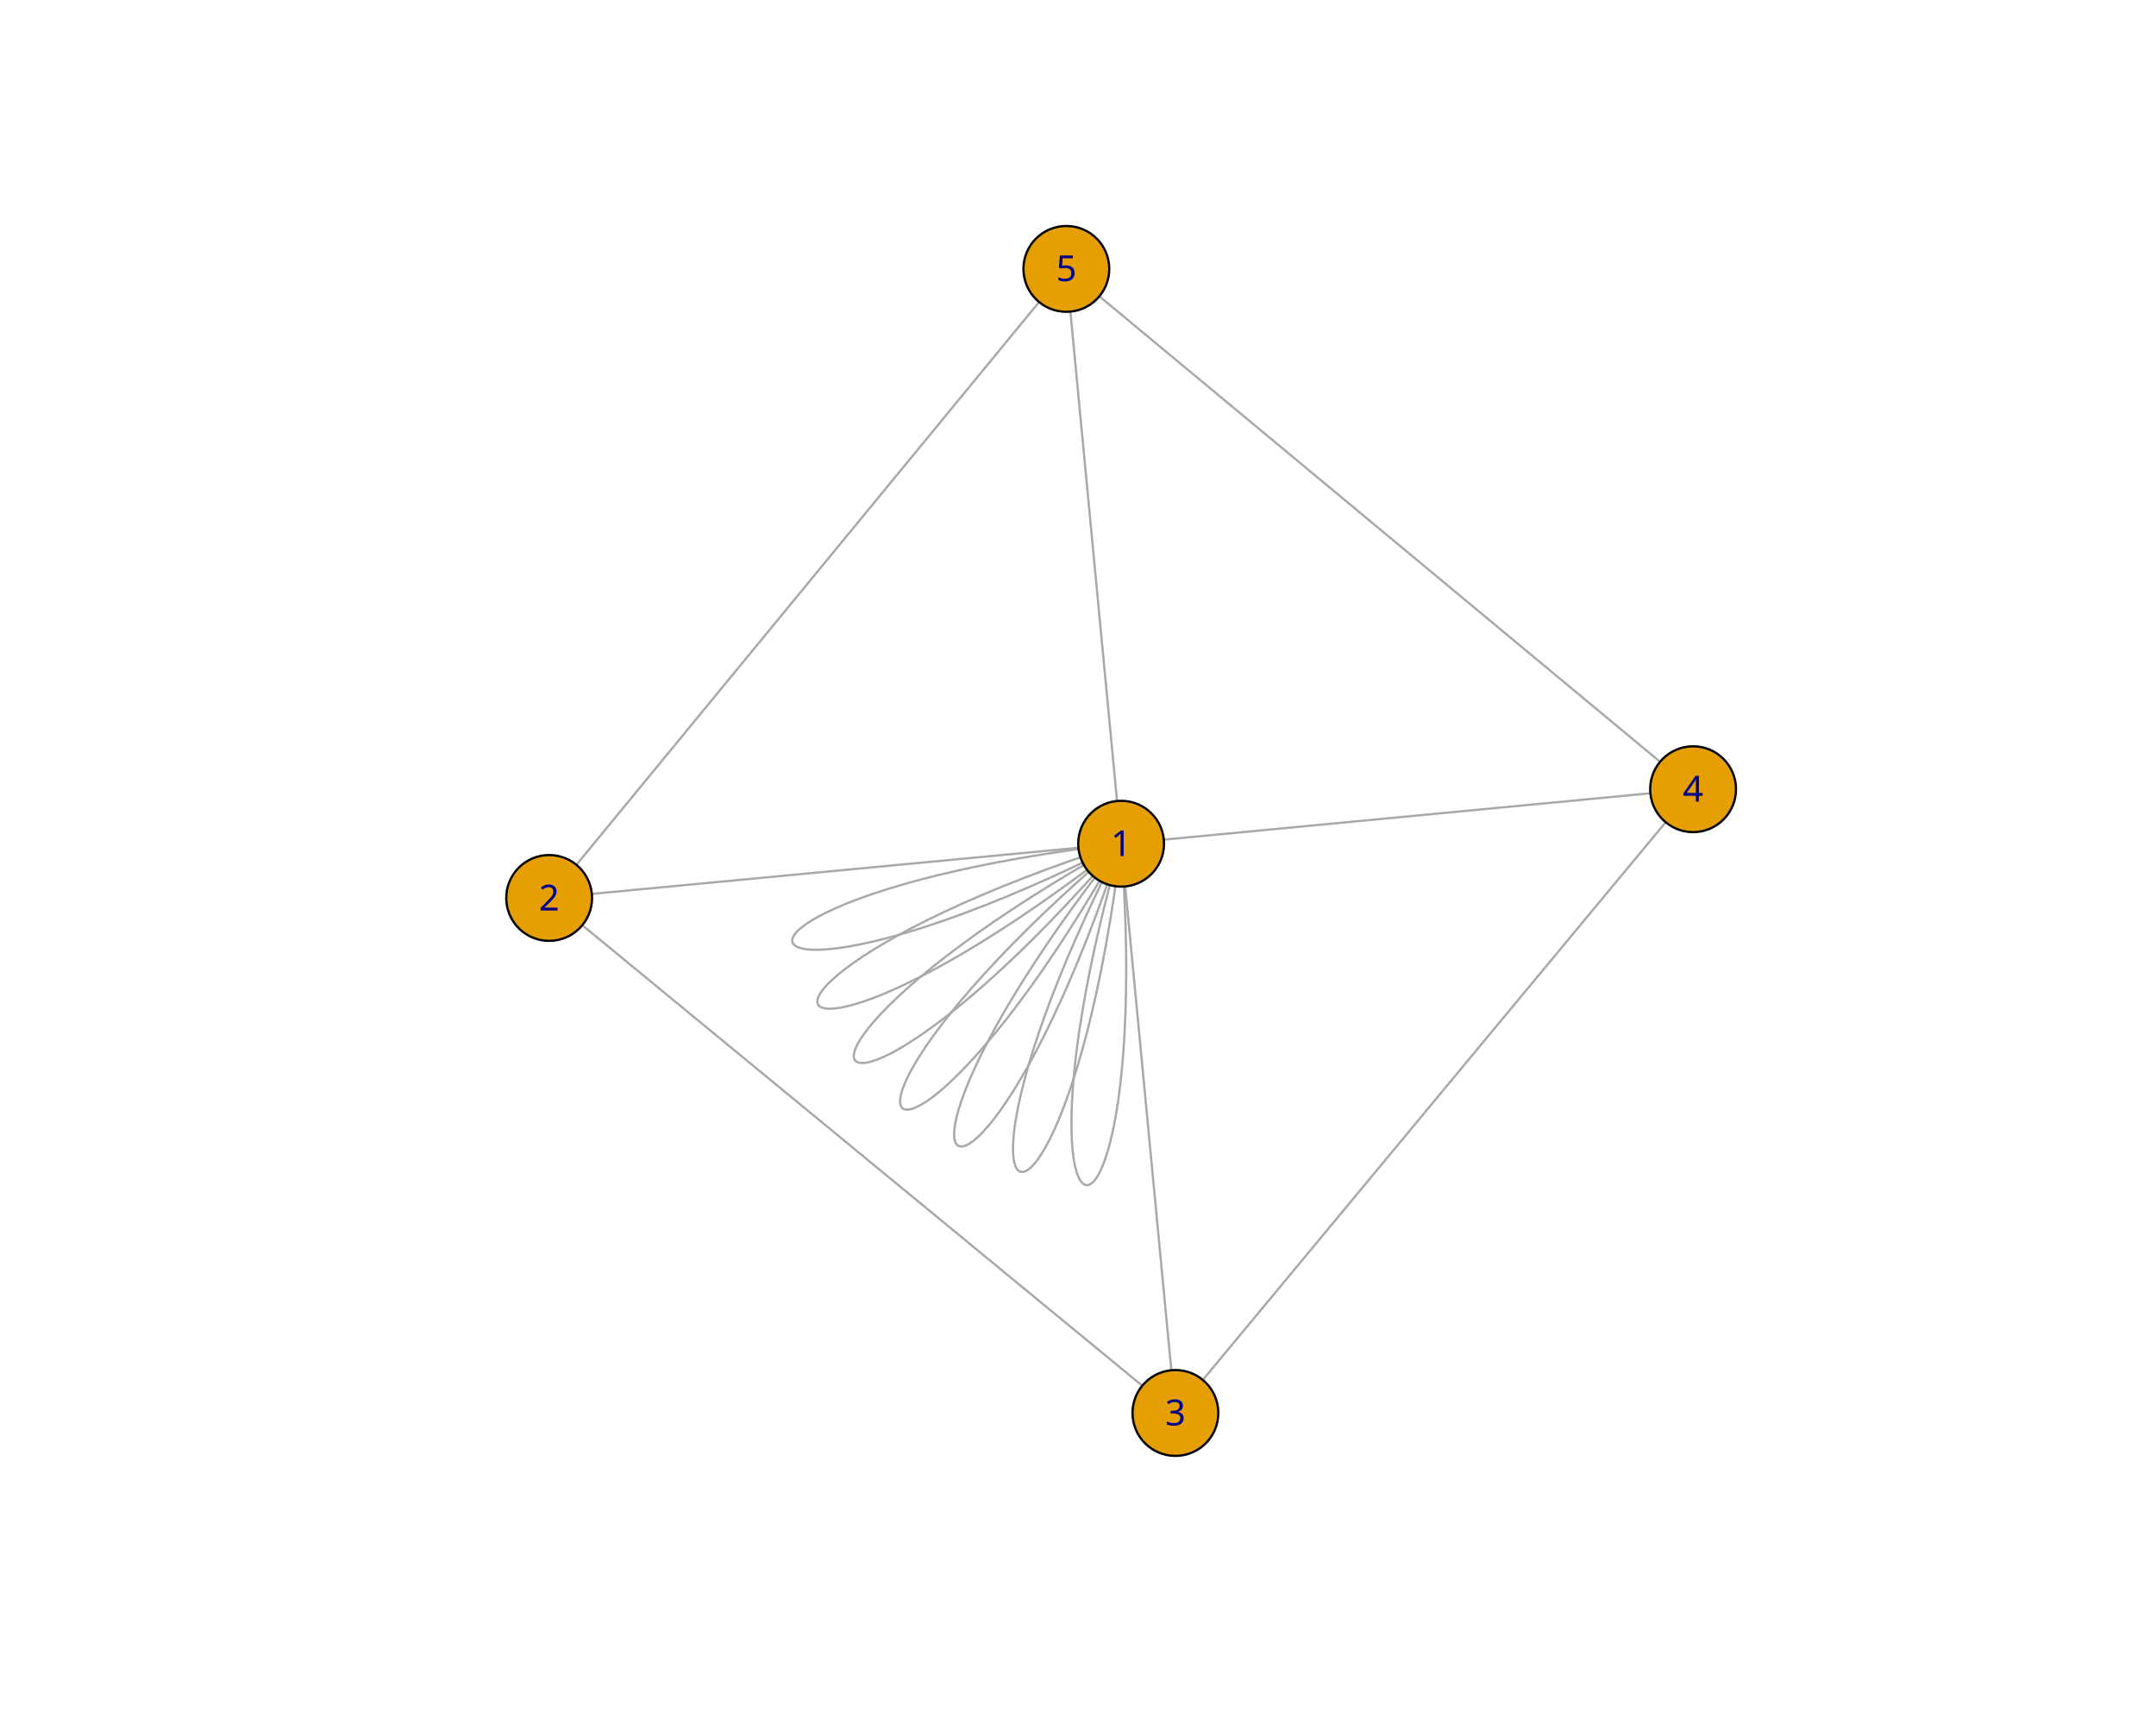
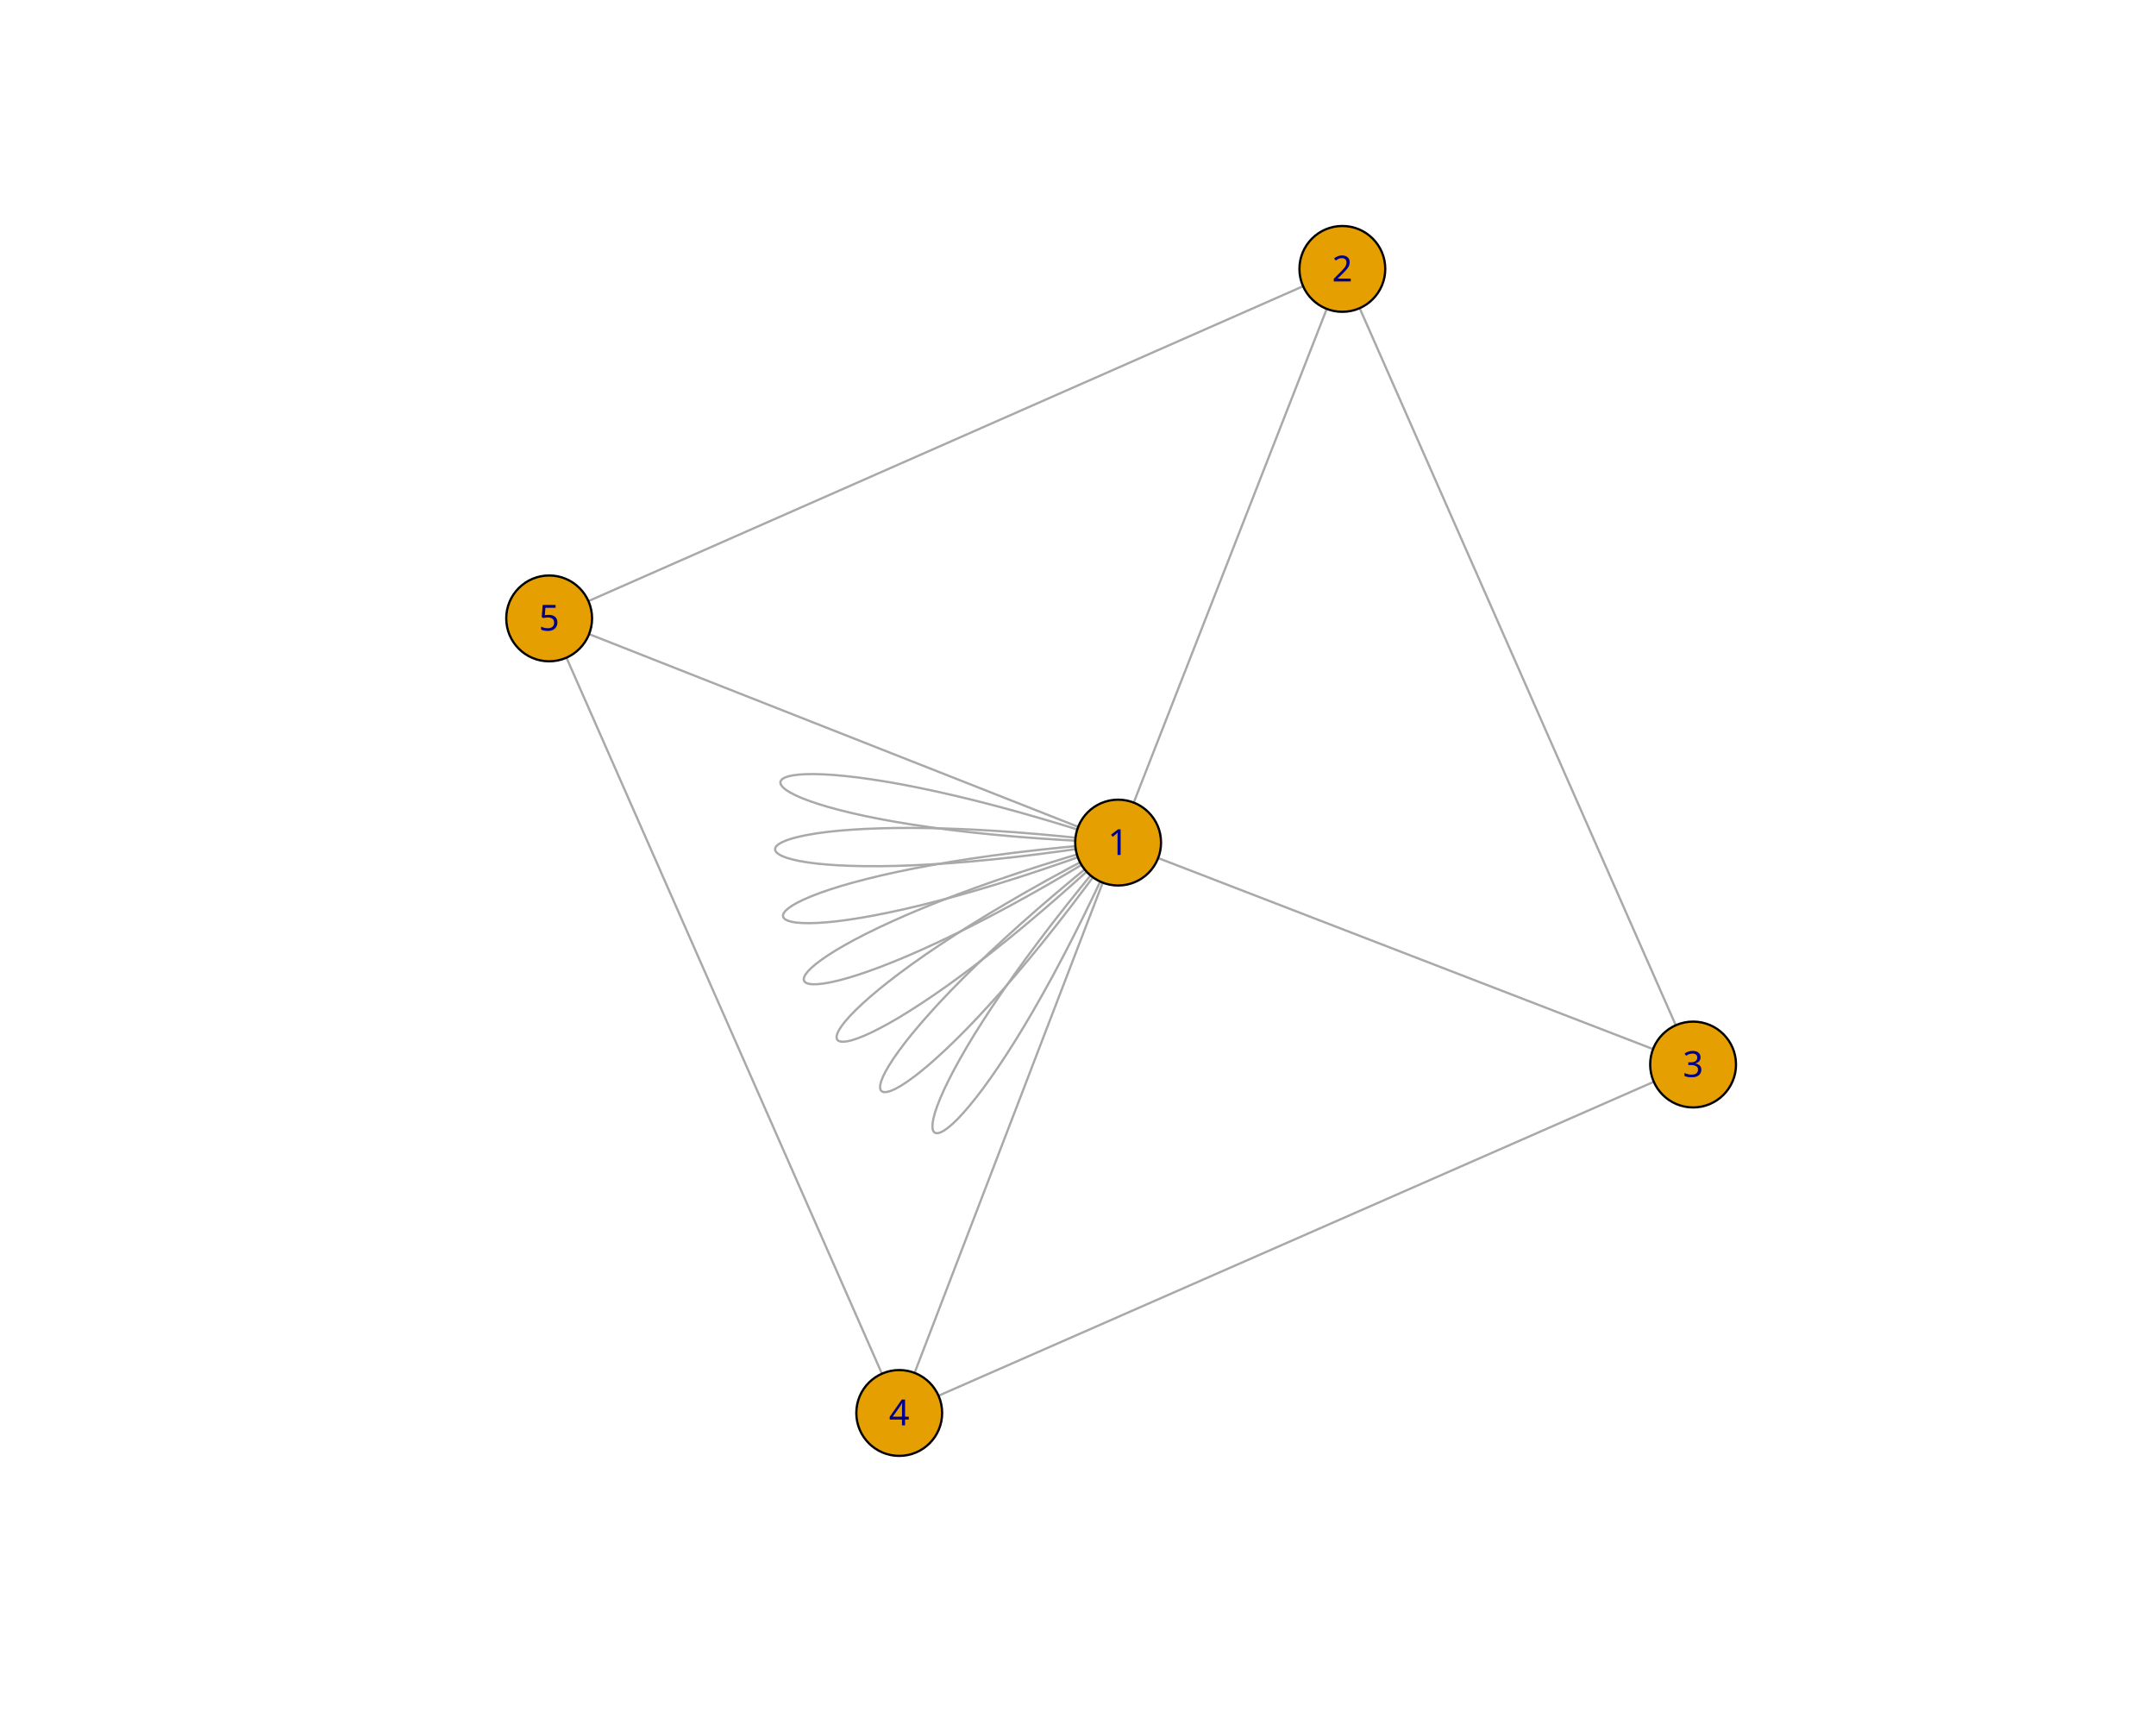
<svg xmlns="http://www.w3.org/2000/svg" class="svglite" data-engine-version="2.0" width="720.00pt" height="576.00pt" viewBox="0 0 720.00 576.00">
  <defs>
    <style type="text/css">
    .svglite line, .svglite polyline, .svglite polygon, .svglite path, .svglite rect, .svglite circle {
      fill: none;
      stroke: #000000;
      stroke-linecap: round;
      stroke-linejoin: round;
      stroke-miterlimit: 10.00;
    }
  </style>
  </defs>
  <rect width="100%" height="100%" style="stroke: none; fill: #FFFFFF;" />
  <defs>
    <clipPath id="cpMC4wMHw3MjAuMDB8MC4wMHw1NzYuMDA=">
      <rect x="0.00" y="0.00" width="720.00" height="576.00" />
    </clipPath>
  </defs>
  <g clip-path="url(#cpMC4wMHw3MjAuMDB8MC4wMHw1NzYuMDA=)">
</g>
  <defs>
    <clipPath id="cpNTkuMDR8Njg5Ljc2fDU5LjA0fDUwMi41Ng==">
      <rect x="59.04" y="59.04" width="630.72" height="443.52" />
    </clipPath>
  </defs>
  <g clip-path="url(#cpNTkuMDR8Njg5Ljc2fDU5LjA0fDUwMi41Ng==)">
-     <polygon points="374.40,281.73 366.08,285.86 358.06,289.70 350.35,293.24 342.96,296.51 335.88,299.50 329.12,302.22 322.69,304.69 316.57,306.91 310.79,308.88 305.33,310.63 300.20,312.15 295.41,313.45 290.95,314.54 286.84,315.42 283.06,316.12 279.62,316.63 276.53,316.96 273.79,317.12 271.40,317.13 269.36,316.97 267.68,316.68 266.35,316.24 265.39,315.67 264.78,314.99 264.54,314.19 264.67,313.28 265.17,312.28 266.03,311.19 267.28,310.01 268.90,308.76 270.90,307.45 273.28,306.08 276.04,304.66 279.19,303.20 282.73,301.70 286.66,300.18 290.98,298.64 295.70,297.09 300.81,295.55 306.33,294.00 312.25,292.47 318.58,290.97 325.31,289.49 332.45,288.05 340.01,286.66 347.98,285.33 356.37,284.05 365.17,282.85 374.40,281.73 " style="stroke-width: 0.75; stroke: #A9A9A9; fill: none;" />
-     <polygon points="374.40,281.73 367.04,287.41 359.93,292.73 353.06,297.71 346.44,302.36 340.09,306.67 333.99,310.66 328.16,314.34 322.60,317.71 317.31,320.78 312.30,323.55 307.57,326.04 303.12,328.25 298.96,330.19 295.10,331.87 291.53,333.29 288.26,334.46 285.29,335.38 282.63,336.08 280.29,336.55 278.26,336.79 276.55,336.83 275.17,336.66 274.11,336.30 273.38,335.74 272.99,335.00 272.94,334.09 273.23,333.01 273.87,331.77 274.86,330.37 276.20,328.83 277.91,327.16 279.97,325.35 282.41,323.41 285.21,321.37 288.39,319.21 291.94,316.95 295.88,314.60 300.21,312.16 304.93,309.64 310.04,307.05 315.54,304.40 321.45,301.68 327.77,298.92 334.49,296.12 341.63,293.28 349.19,290.42 357.17,287.53 365.57,284.63 374.40,281.73 " style="stroke-width: 0.75; stroke: #A9A9A9; fill: none;" />
-     <polygon points="374.40,281.73 368.29,288.73 362.35,295.35 356.59,301.57 351.01,307.42 345.62,312.89 340.42,318.00 335.41,322.74 330.62,327.13 326.03,331.17 321.65,334.87 317.50,338.23 313.57,341.27 309.87,343.98 306.41,346.38 303.18,348.47 300.20,350.25 297.48,351.74 295.01,352.94 292.80,353.86 290.86,354.50 289.19,354.87 287.79,354.97 286.69,354.82 285.86,354.42 285.34,353.77 285.11,352.89 285.18,351.77 285.57,350.43 286.27,348.87 287.28,347.09 288.63,345.11 290.30,342.94 292.31,340.57 294.66,338.01 297.36,335.28 300.40,332.37 303.81,329.29 307.58,326.05 311.71,322.66 316.21,319.13 321.10,315.45 326.37,311.63 332.02,307.69 338.07,303.63 344.52,299.45 351.37,295.17 358.63,290.78 366.31,286.30 374.40,281.73 " style="stroke-width: 0.75; stroke: #A9A9A9; fill: none;" />
-     <polygon points="374.40,281.73 369.78,289.79 365.24,297.44 360.80,304.67 356.47,311.49 352.25,317.91 348.15,323.93 344.17,329.56 340.32,334.80 336.61,339.66 333.04,344.14 329.62,348.25 326.36,352.00 323.26,355.38 320.33,358.41 317.58,361.08 315.00,363.42 312.62,365.41 310.43,367.07 308.44,368.40 306.66,369.40 305.10,370.09 303.75,370.47 302.64,370.53 301.75,370.30 301.11,369.77 300.71,368.94 300.57,367.83 300.68,366.44 301.06,364.78 301.72,362.84 302.65,360.64 303.86,358.17 305.37,355.46 307.18,352.49 309.29,349.28 311.71,345.83 314.45,342.15 317.51,338.24 320.90,334.11 324.63,329.76 328.70,325.20 333.13,320.43 337.90,315.47 343.04,310.30 348.55,304.95 354.44,299.41 360.70,293.69 367.36,287.79 374.40,281.73 " style="stroke-width: 0.75; stroke: #A9A9A9; fill: none;" />
-     <polygon points="374.40,281.73 371.44,290.54 368.48,298.92 365.54,306.88 362.63,314.42 359.74,321.54 356.89,328.24 354.08,334.54 351.33,340.43 348.64,345.92 346.02,351.01 343.47,355.71 341.00,360.02 338.62,363.94 336.33,367.48 334.16,370.65 332.09,373.44 330.14,375.86 328.32,377.91 326.63,379.60 325.08,380.94 323.68,381.92 322.43,382.55 321.35,382.83 320.44,382.77 319.70,382.38 319.15,381.65 318.79,380.59 318.63,379.20 318.68,377.49 318.94,375.46 319.43,373.12 320.14,370.47 321.09,367.51 322.28,364.25 323.72,360.69 325.43,356.84 327.39,352.69 329.63,348.26 332.16,343.55 334.96,338.55 338.07,333.28 341.47,327.75 345.19,321.94 349.22,315.87 353.58,309.54 358.27,302.96 363.30,296.13 368.67,289.05 374.40,281.73 " style="stroke-width: 0.75; stroke: #A9A9A9; fill: none;" />
-     <polygon points="374.40,281.73 373.22,290.95 371.95,299.75 370.62,308.13 369.23,316.09 367.79,323.63 366.30,330.77 364.78,337.49 363.23,343.81 361.66,349.71 360.08,355.22 358.50,360.33 356.92,365.03 355.35,369.35 353.80,373.27 352.28,376.79 350.80,379.93 349.36,382.69 347.97,385.06 346.65,387.05 345.39,388.66 344.20,389.89 343.11,390.75 342.10,391.24 341.19,391.36 340.39,391.12 339.71,390.51 339.15,389.54 338.73,388.21 338.44,386.53 338.30,384.49 338.32,382.09 338.50,379.35 338.85,376.27 339.39,372.84 340.11,369.06 341.03,364.95 342.15,360.50 343.48,355.72 345.03,350.60 346.81,345.16 348.83,339.38 351.09,333.29 353.60,326.87 356.37,320.13 359.41,313.07 362.73,305.70 366.32,298.02 370.21,290.03 374.40,281.73 " style="stroke-width: 0.75; stroke: #A9A9A9; fill: none;" />
-     <polygon points="374.40,281.73 375.04,291.00 375.52,299.88 375.85,308.36 376.04,316.44 376.10,324.12 376.03,331.41 375.85,338.30 375.56,344.79 375.18,350.89 374.70,356.60 374.14,361.92 373.51,366.85 372.82,371.38 372.06,375.53 371.26,379.28 370.42,382.65 369.54,385.63 368.65,388.23 367.73,390.44 366.81,392.26 365.89,393.71 364.99,394.76 364.09,395.44 363.23,395.74 362.40,395.65 361.61,395.19 360.87,394.35 360.19,393.13 359.58,391.53 359.05,389.56 358.60,387.21 358.24,384.48 357.99,381.39 357.84,377.92 357.81,374.08 357.91,369.86 358.14,365.28 358.51,360.33 359.04,355.01 359.72,349.32 360.57,343.27 361.60,336.85 362.81,330.06 364.21,322.91 365.82,315.40 367.63,307.52 369.66,299.28 371.91,290.68 374.40,281.73 " style="stroke-width: 0.75; stroke: #A9A9A9; fill: none;" />
-     <line x1="360.14" y1="283.08" x2="197.65" y2="298.48" style="stroke-width: 0.75; stroke: #A9A9A9;" />
-     <line x1="194.46" y1="308.94" x2="381.46" y2="462.71" style="stroke-width: 0.75; stroke: #A9A9A9;" />
-     <line x1="375.76" y1="295.99" x2="391.17" y2="457.55" style="stroke-width: 0.75; stroke: #A9A9A9;" />
-     <line x1="388.67" y1="280.37" x2="551.15" y2="264.88" style="stroke-width: 0.75; stroke: #A9A9A9;" />
-     <line x1="554.38" y1="254.38" x2="367.13" y2="98.94" style="stroke-width: 0.75; stroke: #A9A9A9;" />
-     <line x1="373.04" y1="267.47" x2="357.46" y2="104.05" style="stroke-width: 0.75; stroke: #A9A9A9;" />
-     <line x1="401.68" y1="460.78" x2="556.26" y2="274.55" style="stroke-width: 0.75; stroke: #A9A9A9;" />
-     <line x1="192.49" y1="288.77" x2="347.01" y2="100.86" style="stroke-width: 0.75; stroke: #A9A9A9;" />
-     <circle cx="374.40" cy="281.73" r="14.33" style="stroke-width: 0.75; fill: #E69F00;" />
-     <circle cx="183.39" cy="299.84" r="14.33" style="stroke-width: 0.75; fill: #E69F00;" />
-     <circle cx="392.53" cy="471.81" r="14.33" style="stroke-width: 0.75; fill: #E69F00;" />
-     <circle cx="565.41" cy="263.53" r="14.33" style="stroke-width: 0.75; fill: #E69F00;" />
-     <circle cx="356.11" cy="89.79" r="14.33" style="stroke-width: 0.75; fill: #E69F00;" />
+     <polygon points="373.40,281.35 364.15,280.97 355.31,280.50 346.88,279.95 338.84,279.33 331.21,278.64 323.97,277.89 317.13,277.09 310.69,276.23 304.64,275.34 298.99,274.41 293.73,273.45 288.86,272.47 284.39,271.47 280.30,270.47 276.60,269.46 273.29,268.46 270.36,267.47 267.82,266.50 265.66,265.55 263.89,264.63 262.49,263.76 261.48,262.92 260.85,262.14 260.59,261.41 260.71,260.75 261.20,260.16 262.07,259.65 263.31,259.22 264.92,258.88 266.91,258.64 269.26,258.50 271.98,258.48 275.07,258.57 278.52,258.78 282.34,259.13 286.52,259.61 291.06,260.24 295.97,261.01 301.23,261.94 306.85,263.04 312.83,264.31 319.17,265.75 325.86,267.37 332.91,269.19 340.30,271.20 348.05,273.42 356.15,275.84 364.60,278.48 373.40,281.35 " style="stroke-width: 0.75; stroke: #A9A9A9; fill: none;" />
+     <polygon points="373.40,281.35 364.26,282.79 355.50,284.07 347.12,285.18 339.12,286.15 331.50,286.97 324.25,287.66 317.39,288.21 310.90,288.63 304.80,288.94 299.07,289.14 293.73,289.23 288.76,289.22 284.18,289.12 279.97,288.94 276.15,288.68 272.71,288.35 269.64,287.95 266.96,287.50 264.66,286.99 262.74,286.44 261.20,285.85 260.04,285.23 259.26,284.59 258.87,283.93 258.86,283.26 259.22,282.58 259.98,281.91 261.11,281.25 262.62,280.60 264.52,279.97 266.80,279.38 269.46,278.82 272.51,278.30 275.94,277.83 279.75,277.42 283.94,277.08 288.52,276.80 293.48,276.60 298.83,276.48 304.55,276.45 310.67,276.52 317.16,276.69 324.04,276.97 331.31,277.37 338.96,277.89 346.99,278.54 355.41,279.33 364.21,280.26 373.40,281.35 " style="stroke-width: 0.75; stroke: #A9A9A9; fill: none;" />
+     <polygon points="373.40,281.35 364.72,284.55 356.38,287.52 348.38,290.26 340.73,292.78 333.41,295.08 326.45,297.17 319.82,299.06 313.55,300.75 307.62,302.25 302.05,303.57 296.82,304.70 291.95,305.67 287.44,306.48 283.28,307.12 279.48,307.62 276.04,307.97 272.95,308.18 270.23,308.26 267.88,308.21 265.89,308.05 264.26,307.78 263.01,307.40 262.12,306.92 261.60,306.35 261.46,305.69 261.69,304.96 262.29,304.15 263.27,303.28 264.63,302.34 266.37,301.36 268.49,300.33 270.99,299.26 273.87,298.15 277.14,297.02 280.80,295.87 284.84,294.71 289.28,293.54 294.10,292.37 299.32,291.20 304.93,290.05 310.94,288.92 317.34,287.81 324.14,286.74 331.34,285.70 338.95,284.71 346.95,283.78 355.36,282.90 364.18,282.09 373.40,281.35 " style="stroke-width: 0.75; stroke: #A9A9A9; fill: none;" />
+     <polygon points="373.40,281.35 365.52,286.19 357.92,290.74 350.62,295.00 343.61,298.97 336.89,302.66 330.46,306.08 324.34,309.23 318.52,312.11 313.00,314.75 307.79,317.13 302.89,319.27 298.31,321.18 294.04,322.85 290.09,324.30 286.46,325.53 283.15,326.55 280.17,327.36 277.52,327.97 275.20,328.39 273.22,328.62 271.57,328.67 270.26,328.55 269.30,328.25 268.68,327.79 268.41,327.18 268.49,326.41 268.92,325.50 269.71,324.45 270.86,323.27 272.37,321.97 274.25,320.54 276.49,319.00 279.10,317.35 282.09,315.60 285.45,313.75 289.18,311.82 293.30,309.80 297.80,307.71 302.69,305.54 307.97,303.31 313.64,301.02 319.70,298.68 326.16,296.30 333.02,293.87 340.28,291.41 347.94,288.92 356.02,286.41 364.50,283.88 373.40,281.35 " style="stroke-width: 0.75; stroke: #A9A9A9; fill: none;" />
+     <polygon points="373.40,281.35 366.62,287.65 360.07,293.60 353.74,299.20 347.64,304.47 341.78,309.41 336.15,314.02 330.76,318.31 325.62,322.28 320.73,325.95 316.09,329.31 311.70,332.37 307.58,335.13 303.72,337.61 300.13,339.81 296.81,341.73 293.77,343.37 291.01,344.75 288.53,345.88 286.34,346.74 284.44,347.36 282.83,347.73 281.52,347.86 280.52,347.76 279.82,347.43 279.44,346.88 279.37,346.12 279.61,345.14 280.18,343.96 281.08,342.57 282.30,341.00 283.86,339.23 285.76,337.28 288.00,335.15 290.58,332.85 293.51,330.38 296.80,327.75 300.44,324.96 304.44,322.02 308.81,318.94 313.55,315.72 318.66,312.36 324.14,308.88 330.01,305.27 336.26,301.55 342.89,297.71 349.92,293.76 357.35,289.72 365.17,285.58 373.40,281.35 " style="stroke-width: 0.75; stroke: #A9A9A9; fill: none;" />
+     <polygon points="373.40,281.35 367.99,288.85 362.73,295.97 357.62,302.71 352.68,309.07 347.90,315.07 343.28,320.69 338.84,325.95 334.58,330.86 330.50,335.41 326.61,339.62 322.91,343.48 319.41,347.00 316.11,350.19 313.02,353.04 310.15,355.58 307.49,357.79 305.05,359.69 302.84,361.27 300.86,362.55 299.11,363.53 297.61,364.21 296.36,364.59 295.35,364.69 294.61,364.51 294.12,364.04 293.90,363.30 293.95,362.30 294.28,361.03 294.88,359.49 295.78,357.71 296.96,355.67 298.43,353.38 300.21,350.86 302.29,348.09 304.68,345.10 307.39,341.87 310.42,338.43 313.76,334.76 317.44,330.88 321.46,326.79 325.81,322.50 330.50,318.01 335.55,313.32 340.94,308.44 346.70,303.37 352.82,298.13 359.30,292.70 366.16,287.11 373.40,281.35 " style="stroke-width: 0.75; stroke: #A9A9A9; fill: none;" />
+     <polygon points="373.40,281.35 369.57,289.77 365.81,297.78 362.12,305.39 358.52,312.60 355.01,319.41 351.59,325.84 348.26,331.87 345.05,337.51 341.94,342.78 338.95,347.66 336.08,352.17 333.34,356.31 330.73,360.09 328.26,363.50 325.94,366.54 323.76,369.23 321.74,371.57 319.89,373.56 318.20,375.20 316.68,376.50 315.34,377.46 314.19,378.09 313.22,378.38 312.45,378.35 311.88,377.99 311.52,377.31 311.38,376.31 311.45,375.00 311.74,373.38 312.26,371.45 313.02,369.22 314.02,366.69 315.27,363.86 316.77,360.74 318.53,357.34 320.55,353.65 322.84,349.67 325.40,345.42 328.25,340.90 331.38,336.10 334.80,331.04 338.53,325.71 342.55,320.12 346.89,314.28 351.54,308.18 356.51,301.84 361.80,295.25 367.43,288.42 373.40,281.35 " style="stroke-width: 0.75; stroke: #A9A9A9; fill: none;" />
+     <line x1="378.61" y1="268.00" x2="443.07" y2="103.13" style="stroke-width: 0.75; stroke: #A9A9A9;" />
+     <line x1="454.06" y1="102.90" x2="559.63" y2="342.36" style="stroke-width: 0.75; stroke: #A9A9A9;" />
+     <line x1="386.76" y1="286.51" x2="552.04" y2="350.31" style="stroke-width: 0.75; stroke: #A9A9A9;" />
+     <line x1="368.26" y1="294.72" x2="305.43" y2="458.43" style="stroke-width: 0.75; stroke: #A9A9A9;" />
+     <line x1="294.52" y1="458.70" x2="189.17" y2="219.60" style="stroke-width: 0.75; stroke: #A9A9A9;" />
+     <line x1="360.07" y1="276.10" x2="196.72" y2="211.74" style="stroke-width: 0.75; stroke: #A9A9A9;" />
+     <line x1="552.29" y1="361.22" x2="313.42" y2="466.05" style="stroke-width: 0.75; stroke: #A9A9A9;" />
+     <line x1="435.17" y1="95.57" x2="196.50" y2="200.72" style="stroke-width: 0.75; stroke: #A9A9A9;" />
+     <circle cx="373.40" cy="281.35" r="14.33" style="stroke-width: 0.75; fill: #E69F00;" />
+     <circle cx="448.28" cy="89.79" r="14.33" style="stroke-width: 0.75; fill: #E69F00;" />
+     <circle cx="565.41" cy="355.46" r="14.33" style="stroke-width: 0.75; fill: #E69F00;" />
+     <circle cx="300.30" cy="471.81" r="14.33" style="stroke-width: 0.75; fill: #E69F00;" />
+     <circle cx="183.39" cy="206.49" r="14.33" style="stroke-width: 0.75; fill: #E69F00;" />
  </g>
  <g clip-path="url(#cpMC4wMHw3MjAuMDB8MC4wMHw1NzYuMDA=)">
-     <text x="374.40" y="285.86" text-anchor="middle" style="font-size: 12.00px; fill: #00008B; font-family: sans;" textLength="6.67px" lengthAdjust="spacingAndGlyphs">1</text>
-     <text x="183.39" y="304.03" text-anchor="middle" style="font-size: 12.00px; fill: #00008B; font-family: sans;" textLength="6.67px" lengthAdjust="spacingAndGlyphs">2</text>
-     <text x="392.53" y="475.94" text-anchor="middle" style="font-size: 12.00px; fill: #00008B; font-family: sans;" textLength="6.67px" lengthAdjust="spacingAndGlyphs">3</text>
-     <text x="565.41" y="267.66" text-anchor="middle" style="font-size: 12.00px; fill: #00008B; font-family: sans;" textLength="6.67px" lengthAdjust="spacingAndGlyphs">4</text>
-     <text x="356.11" y="93.86" text-anchor="middle" style="font-size: 12.00px; fill: #00008B; font-family: sans;" textLength="6.67px" lengthAdjust="spacingAndGlyphs">5</text>
+     <text x="373.40" y="285.48" text-anchor="middle" style="font-size: 12.00px; fill: #00008B; font-family: sans;" textLength="6.67px" lengthAdjust="spacingAndGlyphs">1</text>
+     <text x="448.28" y="93.98" text-anchor="middle" style="font-size: 12.00px; fill: #00008B; font-family: sans;" textLength="6.67px" lengthAdjust="spacingAndGlyphs">2</text>
+     <text x="565.41" y="359.60" text-anchor="middle" style="font-size: 12.00px; fill: #00008B; font-family: sans;" textLength="6.67px" lengthAdjust="spacingAndGlyphs">3</text>
+     <text x="300.30" y="475.94" text-anchor="middle" style="font-size: 12.00px; fill: #00008B; font-family: sans;" textLength="6.67px" lengthAdjust="spacingAndGlyphs">4</text>
+     <text x="183.39" y="210.56" text-anchor="middle" style="font-size: 12.00px; fill: #00008B; font-family: sans;" textLength="6.67px" lengthAdjust="spacingAndGlyphs">5</text>
  </g>
</svg>
